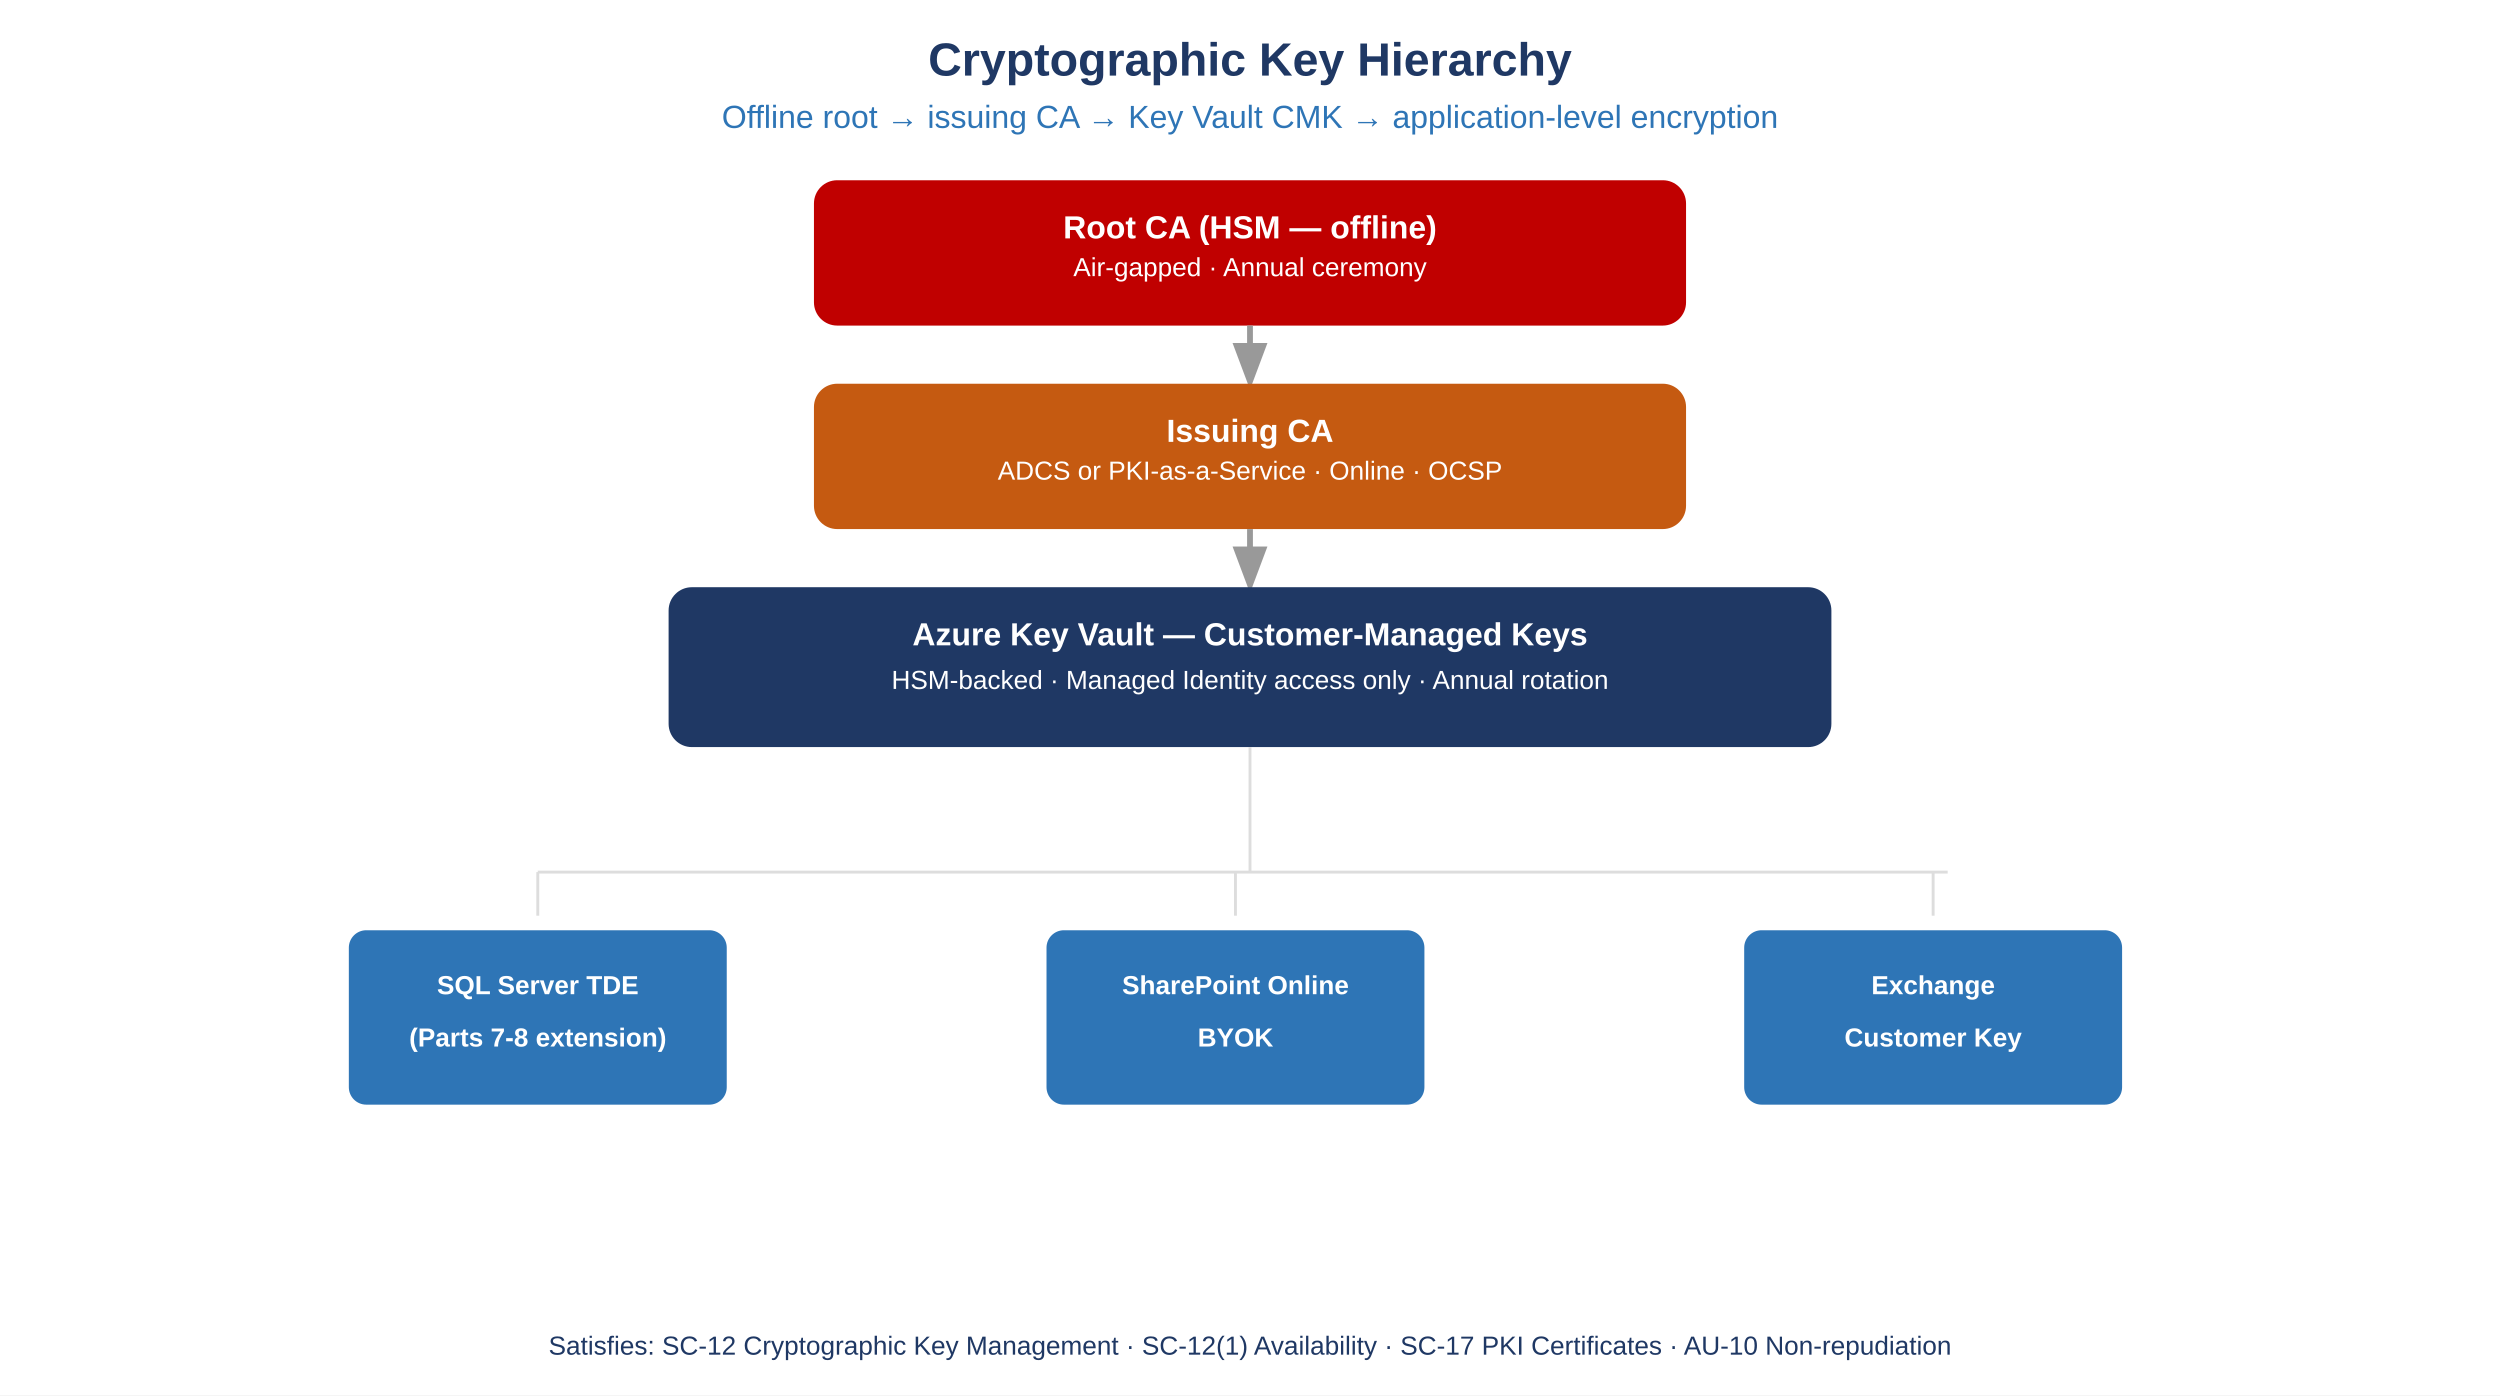
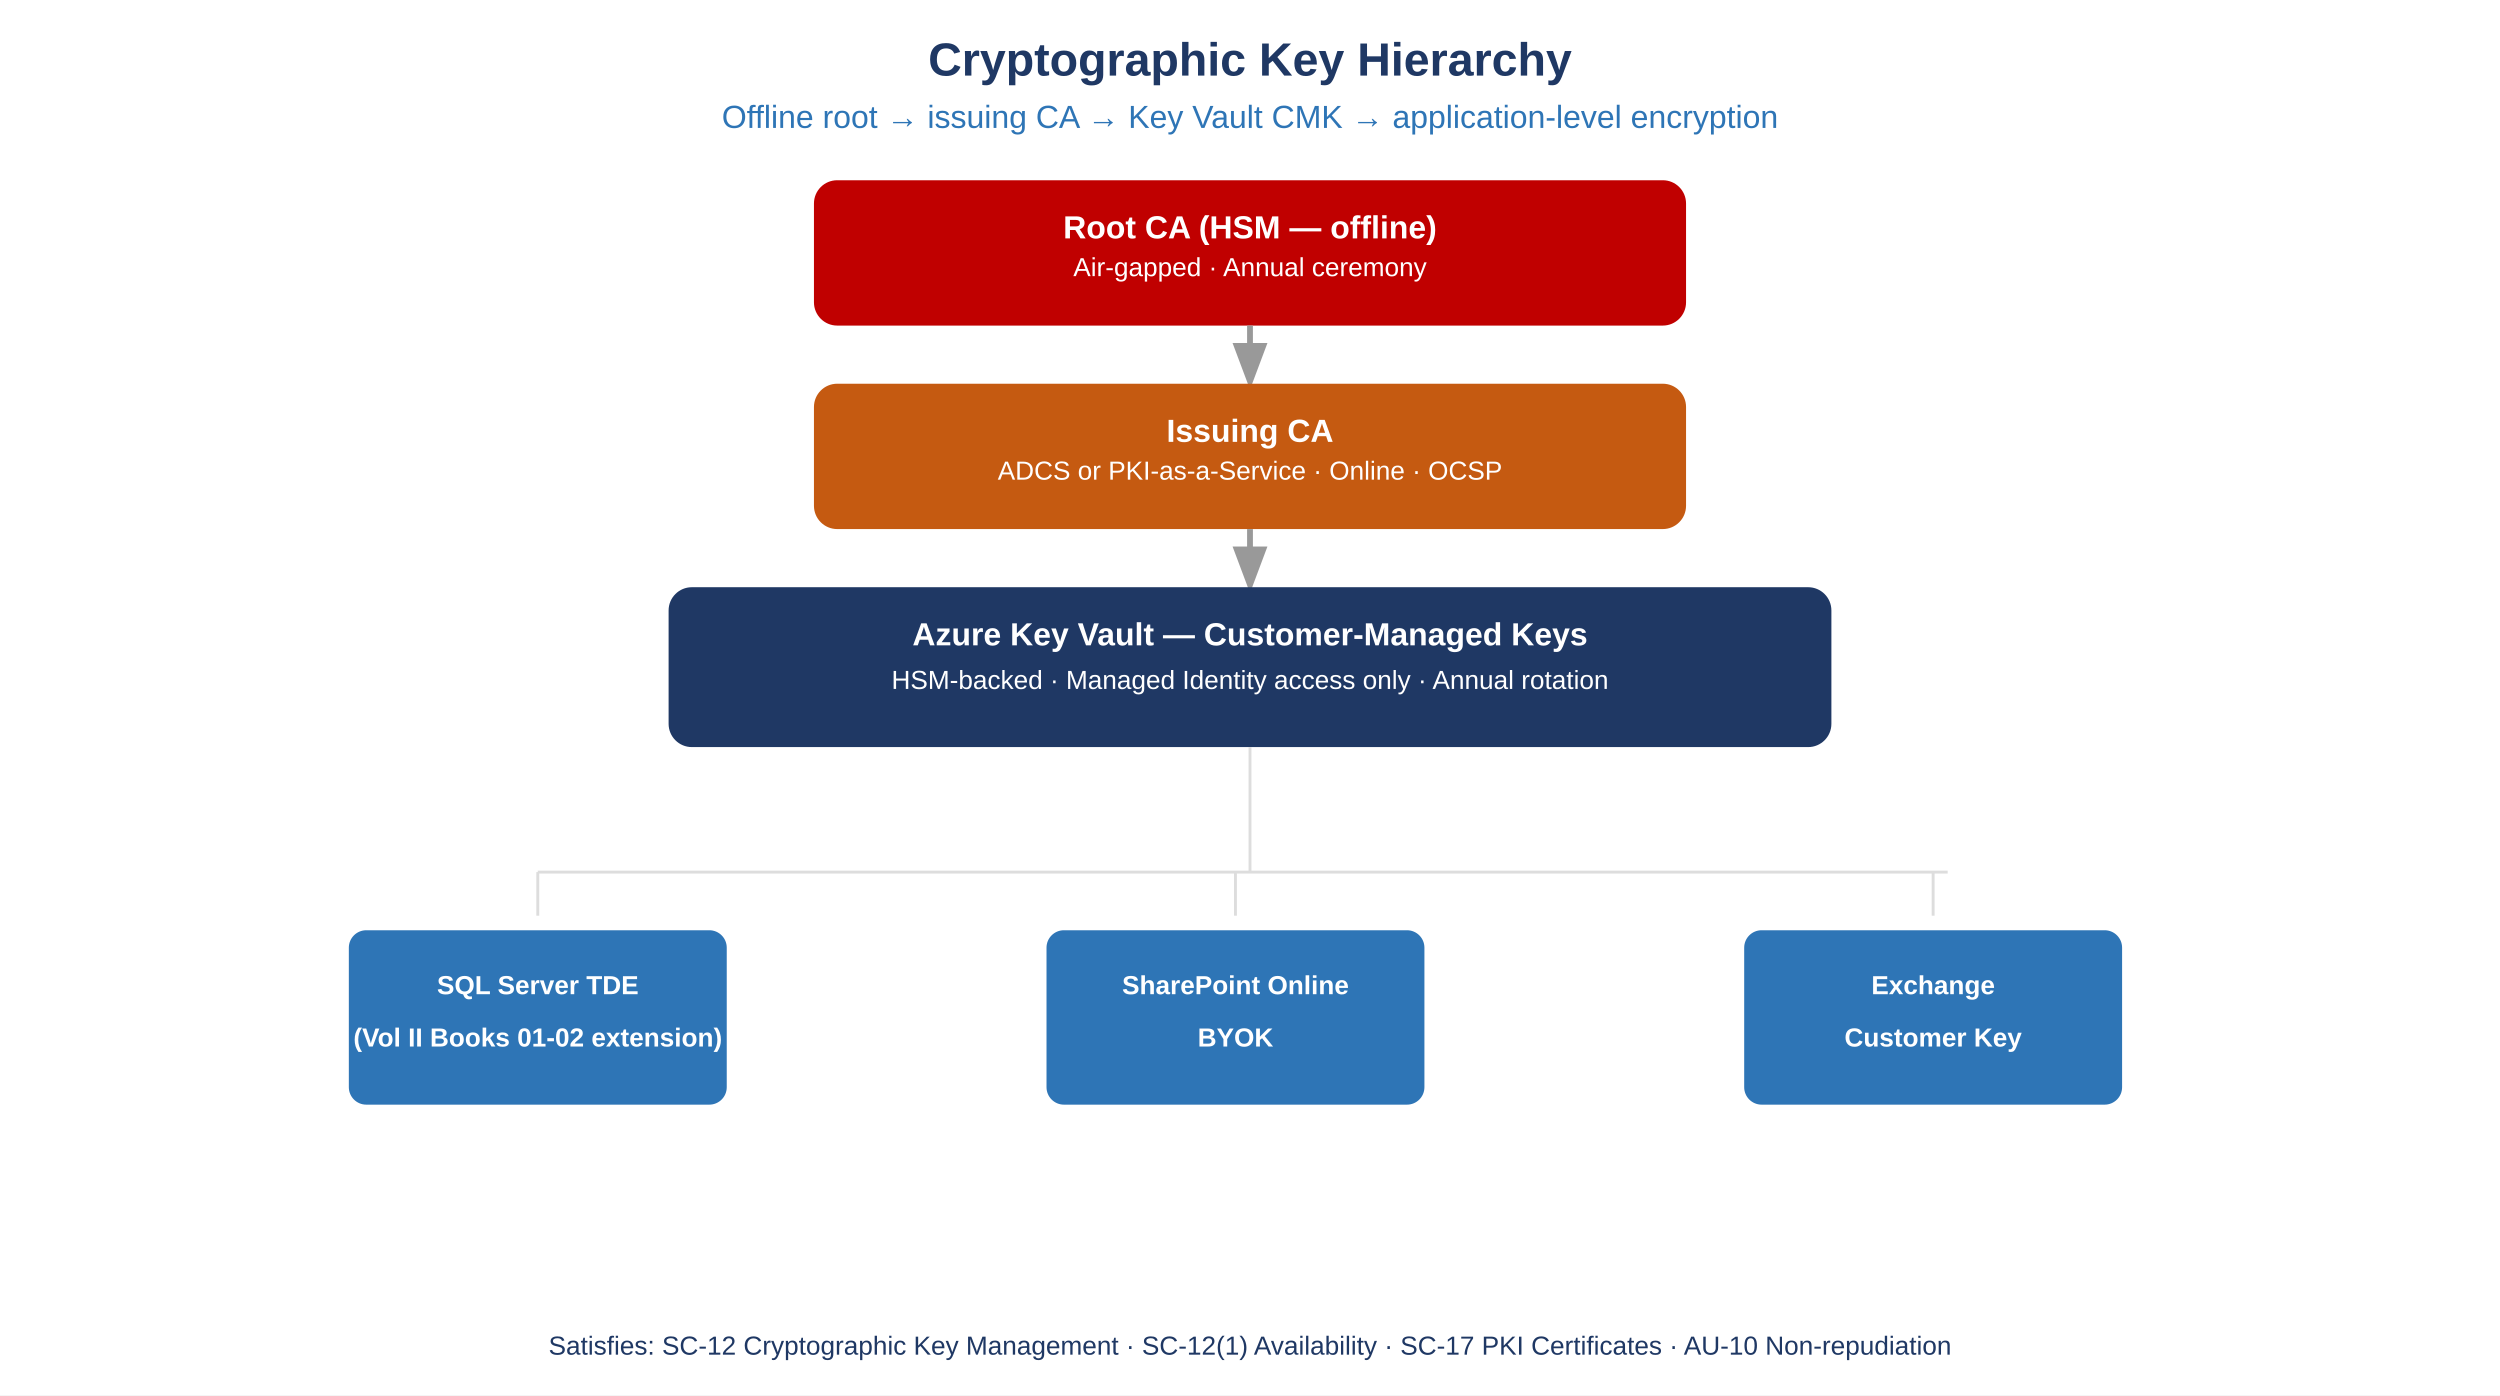
<svg xmlns="http://www.w3.org/2000/svg" viewBox="0 0 860 480" style="font-family:Arial,sans-serif;background:#FFFFFF;">
  <rect width="860" height="480" fill="#FFFFFF" />
  <defs>
    <marker id="arw" markerWidth="8" markerHeight="8" refX="6" refY="3" orient="auto">
      <path d="M0,0 L0,6 L8,3 z" fill="#999" />
    </marker>
    <marker id="arww" markerWidth="8" markerHeight="8" refX="6" refY="3" orient="auto">
      <path d="M0,0 L0,6 L8,3 z" fill="#fff" />
    </marker>
  </defs>
  <text x="430" y="26" text-anchor="middle" font-size="16" font-weight="bold" font-style="normal" fill="#1F3864">Cryptographic Key Hierarchy</text>
  <text x="430" y="44" text-anchor="middle" font-size="11" font-weight="normal" font-style="normal" fill="#2E75B6">Offline root → issuing CA → Key Vault CMK → application-level encryption</text>
  <rect x="280" y="62" width="300" height="50" rx="8" fill="#C00000" />
  <text x="430" y="82" text-anchor="middle" font-size="11" font-weight="bold" font-style="normal" fill="#FFFFFF">Root CA (HSM — offline)</text>
  <text x="430" y="95" text-anchor="middle" font-size="9" font-weight="normal" font-style="normal" fill="#FFFFFF">Air-gapped · Annual ceremony</text>
  <line x1="430" y1="112" x2="430" y2="130" stroke="#999" stroke-width="2" marker-end="url(#arw)" />
  <rect x="280" y="132" width="300" height="50" rx="8" fill="#C55A11" />
  <text x="430" y="152" text-anchor="middle" font-size="11" font-weight="bold" font-style="normal" fill="#FFFFFF">Issuing CA</text>
  <text x="430" y="165" text-anchor="middle" font-size="9" font-weight="normal" font-style="normal" fill="#FFFFFF">ADCS or PKI-as-a-Service · Online · OCSP</text>
  <line x1="430" y1="182" x2="430" y2="200" stroke="#999" stroke-width="2" marker-end="url(#arw)" />
  <rect x="230" y="202" width="400" height="55" rx="8" fill="#1F3864" />
  <text x="430" y="222" text-anchor="middle" font-size="11" font-weight="bold" font-style="normal" fill="#FFFFFF">Azure Key Vault — Customer-Managed Keys</text>
  <text x="430" y="237" text-anchor="middle" font-size="9" font-weight="normal" font-style="normal" fill="#FFFFFF">HSM-backed · Managed Identity access only · Annual rotation</text>
  <line x1="430" y1="257" x2="430" y2="300" stroke="#DDDDDD" stroke-width="1" />
  <line x1="185" y1="300" x2="670" y2="300" stroke="#DDDDDD" stroke-width="1" />
  <line x1="185" y1="300" x2="185" y2="315" stroke="#DDDDDD" stroke-width="1" />
  <rect x="120" y="320" width="130" height="60" rx="6" fill="#2E75B6" />
  <text x="185" y="342" text-anchor="middle" font-size="9" font-weight="bold" font-style="normal" fill="#FFFFFF">SQL Server TDE</text>
-   <text x="185" y="360" text-anchor="middle" font-size="9" font-weight="bold" font-style="normal" fill="#FFFFFF">(Parts 7-8 extension)</text>
+   <text x="185" y="360" text-anchor="middle" font-size="9" font-weight="bold" font-style="normal" fill="#FFFFFF">(Vol II Books 01-02 extension)</text>
  <line x1="425" y1="300" x2="425" y2="315" stroke="#DDDDDD" stroke-width="1" />
  <rect x="360" y="320" width="130" height="60" rx="6" fill="#2E75B6" />
  <text x="425" y="342" text-anchor="middle" font-size="9" font-weight="bold" font-style="normal" fill="#FFFFFF">SharePoint Online</text>
  <text x="425" y="360" text-anchor="middle" font-size="9" font-weight="bold" font-style="normal" fill="#FFFFFF">BYOK</text>
  <line x1="665" y1="300" x2="665" y2="315" stroke="#DDDDDD" stroke-width="1" />
  <rect x="600" y="320" width="130" height="60" rx="6" fill="#2E75B6" />
  <text x="665" y="342" text-anchor="middle" font-size="9" font-weight="bold" font-style="normal" fill="#FFFFFF">Exchange</text>
  <text x="665" y="360" text-anchor="middle" font-size="9" font-weight="bold" font-style="normal" fill="#FFFFFF">Customer Key</text>
  <text x="430" y="466" text-anchor="middle" font-size="9" font-weight="normal" font-style="normal" fill="#1F3864">Satisfies: SC-12 Cryptographic Key Management · SC-12(1) Availability · SC-17 PKI Certificates · AU-10 Non-repudiation</text>
</svg>
